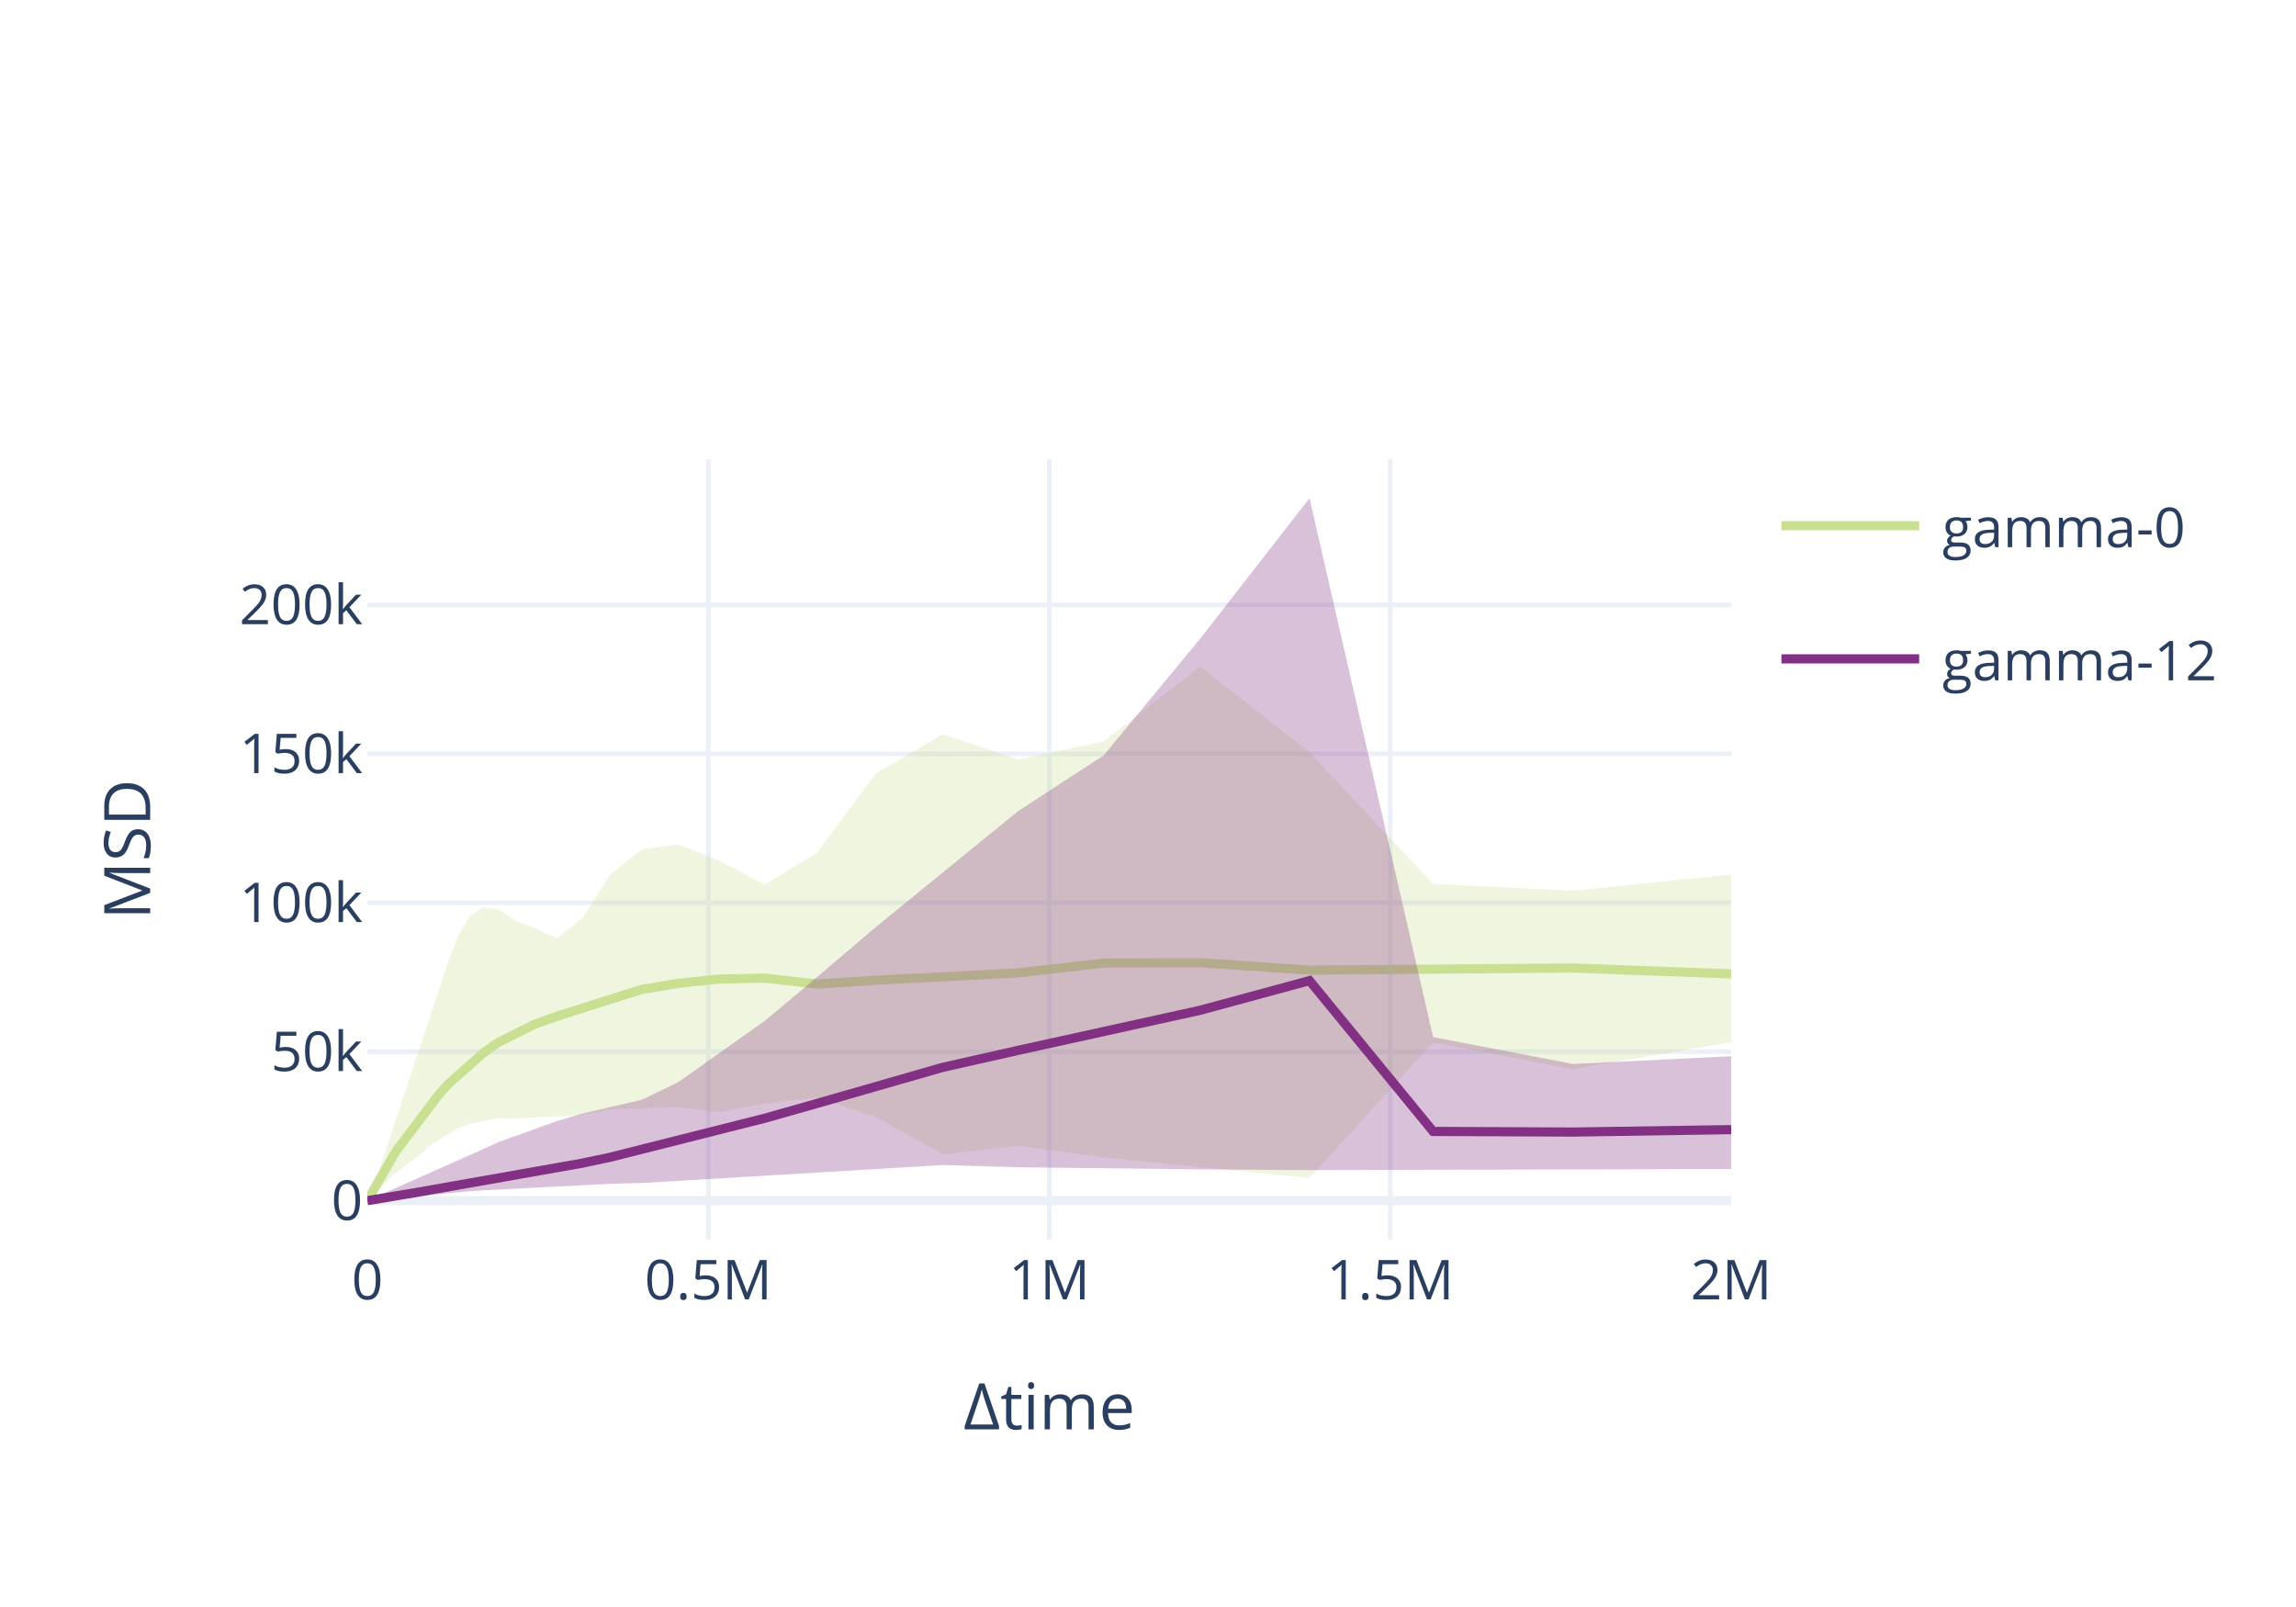
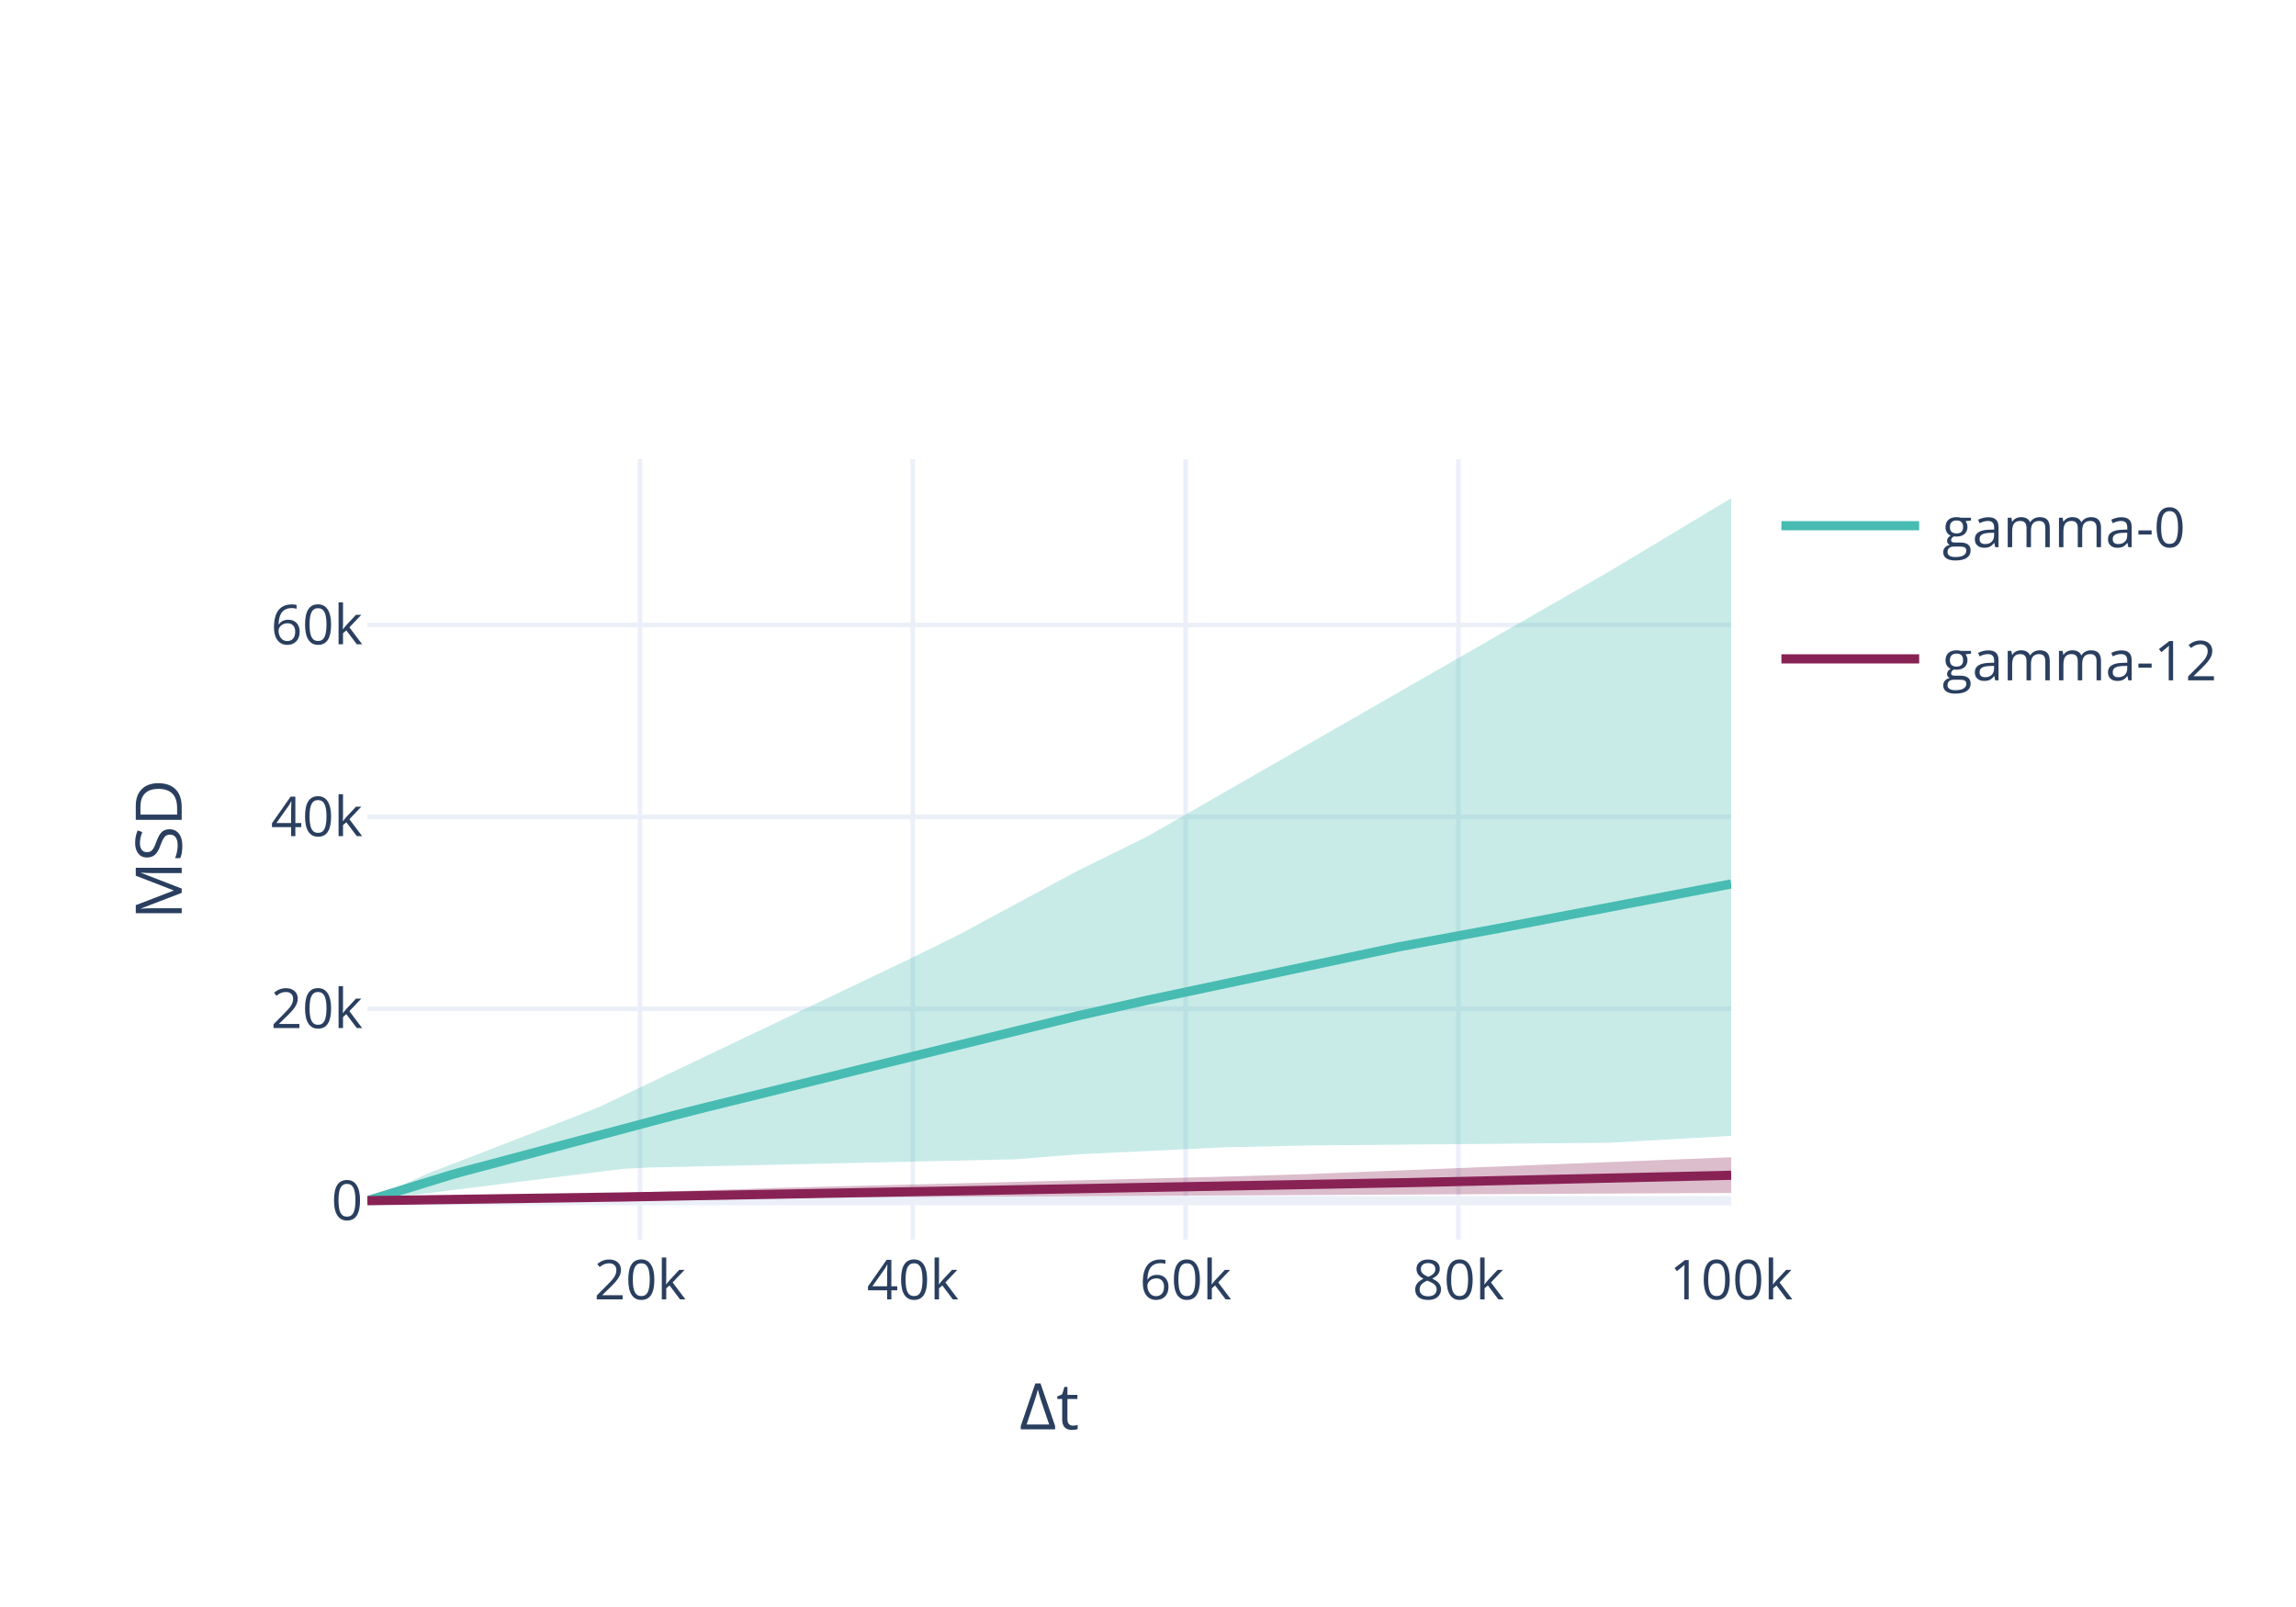
<svg xmlns="http://www.w3.org/2000/svg" class="main-svg" width="500" height="350" style="" viewBox="0 0 500 350">
  <rect x="0" y="0" width="500" height="350" style="fill: rgb(255, 255, 255); fill-opacity: 1;" />
-   <defs id="defs-e1bbcd">
+   <defs id="defs-f93b47">
    <g class="clips">
-       <clipPath id="clipe1bbcdxyplot" class="plotclip">
+       <clipPath id="clipf93b47xyplot" class="plotclip">
        <rect width="297" height="170" />
      </clipPath>
-       <clipPath class="axesclip" id="clipe1bbcdx">
+       <clipPath class="axesclip" id="clipf93b47x">
        <rect x="80" y="0" width="297" height="350" />
      </clipPath>
-       <clipPath class="axesclip" id="clipe1bbcdy">
+       <clipPath class="axesclip" id="clipf93b47y">
        <rect x="0" y="100" width="500" height="170" />
      </clipPath>
-       <clipPath class="axesclip" id="clipe1bbcdxy">
+       <clipPath class="axesclip" id="clipf93b47xy">
        <rect x="80" y="100" width="297" height="170" />
      </clipPath>
    </g>
    <g class="gradients" />
    <g class="patterns" />
  </defs>
  <g class="bglayer" />
  <g class="layer-below">
    <g class="imagelayer" />
    <g class="shapelayer" />
  </g>
  <g class="cartesianlayer">
    <g class="subplot xy">
      <g class="layer-subplot">
        <g class="shapelayer" />
        <g class="imagelayer" />
      </g>
      <g class="minor-gridlayer">
        <g class="x" />
        <g class="y" />
      </g>
      <g class="gridlayer">
        <g class="x">
-           <path class="xgrid crisp" transform="translate(154.25,0)" d="M0,100v170" style="stroke: rgb(235, 240, 248); stroke-opacity: 1; stroke-width: 1px;" />
-           <path class="xgrid crisp" transform="translate(228.5,0)" d="M0,100v170" style="stroke: rgb(235, 240, 248); stroke-opacity: 1; stroke-width: 1px;" />
-           <path class="xgrid crisp" transform="translate(302.75,0)" d="M0,100v170" style="stroke: rgb(235, 240, 248); stroke-opacity: 1; stroke-width: 1px;" />
+           <path class="xgrid crisp" transform="translate(139.38,0)" d="M0,100v170" style="stroke: rgb(235, 240, 248); stroke-opacity: 1; stroke-width: 1px;" />
+           <path class="xgrid crisp" transform="translate(198.78,0)" d="M0,100v170" style="stroke: rgb(235, 240, 248); stroke-opacity: 1; stroke-width: 1px;" />
+           <path class="xgrid crisp" transform="translate(258.19,0)" d="M0,100v170" style="stroke: rgb(235, 240, 248); stroke-opacity: 1; stroke-width: 1px;" />
+           <path class="xgrid crisp" transform="translate(317.59,0)" d="M0,100v170" style="stroke: rgb(235, 240, 248); stroke-opacity: 1; stroke-width: 1px;" />
        </g>
        <g class="y">
-           <path class="ygrid crisp" transform="translate(0,229.06)" d="M80,0h297" style="stroke: rgb(235, 240, 248); stroke-opacity: 1; stroke-width: 1px;" />
-           <path class="ygrid crisp" transform="translate(0,196.62)" d="M80,0h297" style="stroke: rgb(235, 240, 248); stroke-opacity: 1; stroke-width: 1px;" />
-           <path class="ygrid crisp" transform="translate(0,164.18)" d="M80,0h297" style="stroke: rgb(235, 240, 248); stroke-opacity: 1; stroke-width: 1px;" />
-           <path class="ygrid crisp" transform="translate(0,131.74)" d="M80,0h297" style="stroke: rgb(235, 240, 248); stroke-opacity: 1; stroke-width: 1px;" />
+           <path class="ygrid crisp" transform="translate(0,219.71)" d="M80,0h297" style="stroke: rgb(235, 240, 248); stroke-opacity: 1; stroke-width: 1px;" />
+           <path class="ygrid crisp" transform="translate(0,177.91)" d="M80,0h297" style="stroke: rgb(235, 240, 248); stroke-opacity: 1; stroke-width: 1px;" />
+           <path class="ygrid crisp" transform="translate(0,136.12)" d="M80,0h297" style="stroke: rgb(235, 240, 248); stroke-opacity: 1; stroke-width: 1px;" />
        </g>
      </g>
      <g class="zerolinelayer">
        <path class="yzl zl crisp" transform="translate(0,261.5)" d="M80,0h297" style="stroke: rgb(235, 240, 248); stroke-opacity: 1; stroke-width: 2px;" />
      </g>
      <g class="layer-between">
        <g class="shapelayer" />
        <g class="imagelayer" />
      </g>
      <path class="xlines-below" />
      <path class="ylines-below" />
      <g class="overlines-below" />
      <g class="xaxislayer-below" />
      <g class="yaxislayer-below" />
      <g class="overaxes-below" />
      <g class="overplot">
-         <g class="xy" transform="translate(80,100)" clip-path="url(#clipe1bbcdxyplot)">
+         <g class="xy" transform="translate(80,100)" clip-path="url(#clipf93b47xyplot)">
          <g class="scatterlayer mlayer">
-             <g class="trace scatter trace30da83" style="stroke-miterlimit: 2; opacity: 1;">
+             <g class="trace scatter trace33e5b3" style="stroke-miterlimit: 2; opacity: 1;">
              <g class="fills" />
              <g class="errorbars" />
              <g class="lines">
-                 <path class="js-line" d="M0,161.5L5.74,151.54L6.5,150.39L15.4,138.59L17.43,136.28L25.22,129.36L28.53,127.03L36.51,123.04L41.31,121.33L59.79,115.49L67.64,114.18L76.52,113.25L86.56,113.03L97.91,114.33L110.76,113.49L141.74,111.89L160.33,109.76L181.37,109.67L205.17,111.29L262.55,110.83L297,112.11" style="vector-effect: none; fill: none; stroke: rgb(201, 223, 146); stroke-opacity: 1; stroke-width: 2px; opacity: 1;" />
-               </g>
-               <g class="points" />
-               <g class="text" />
-             </g>
-             <g class="trace scatter trace0252f4" style="stroke-miterlimit: 2; opacity: 0.3;">
+                 <path class="js-line" d="M0,161.5L18.21,155.89L19.96,155.39L67.01,142.87L73.54,141.22L154.84,121.21L169.93,117.82L224.67,106.21L246.56,102.16L297,92.52" style="vector-effect: none; fill: none; stroke: rgb(72, 188, 178); stroke-opacity: 1; stroke-width: 2px; opacity: 1;" />
+               </g>
+               <g class="points" />
+               <g class="text" />
+             </g>
+             <g class="trace scatter trace1435dd" style="stroke-miterlimit: 2; opacity: 0.3;">
              <g class="fills">
                <g>
-                   <path class="js-fill" d="M0,161.5L5.74,155.68L6.5,155.22L12.04,150.99L13.62,149.54L19.71,145.7L22.3,144.73L28.53,143.52L32.28,143.61L46.73,142.85L52.86,141.6L67.64,141.15L76.52,142.19L86.56,140.35L97.91,139.06L110.76,143.29L125.29,151.42L141.74,149.54L160.33,152.09L205.17,156.54L232.09,127.04L262.55,132.89L297,126.96L297,90.46L262.55,94.01L232.09,92.53L205.17,63.85L181.37,45.17L160.33,61.48L141.74,65.41L125.29,59.94L110.76,68.44L97.91,85.72L86.56,92.7L76.52,87.4L67.64,83.93L59.79,84.98L52.86,90.54L46.73,100.1L41.31,104.32L36.51,102.23L32.28,100.6L28.53,97.98L25.22,97.69L22.3,99.54L19.71,103.95L17.43,110.01L2.14,156.25L1.89,156.84L0,161.5L0,161.5Z" style="fill: rgb(201, 223, 146); fill-opacity: 1; stroke-width: 0;" />
+                   <path class="js-fill" d="M0,161.5L55.63,154.58L61.07,154.29L141.09,152.49L154.84,151.4L186.5,149.89L204.71,149.48L270.62,148.88L297,147.39L297,8.5L270.62,24.36L169.93,82.14L154.84,89.57L128.55,103.7L117.12,109.32L50.67,141.01L46.19,142.8L15.09,154.85L13.75,155.33L0,161.5Z" style="fill: rgb(72, 188, 178); fill-opacity: 1; stroke-width: 0;" />
                </g>
              </g>
              <g class="errorbars" />
              <g class="lines">
-                 <path class="js-line" d="M0,161.5L5.74,155.68L6.5,155.22L12.04,150.99L13.62,149.54L19.71,145.7L22.3,144.73L28.53,143.52L32.28,143.61L46.73,142.85L52.86,141.6L67.64,141.15L76.52,142.19L86.56,140.35L97.91,139.06L110.76,143.29L125.29,151.42L141.74,149.54L160.33,152.09L205.17,156.54L232.09,127.04L262.55,132.89L297,126.96L297,90.46L262.55,94.01L232.09,92.53L205.17,63.85L181.37,45.17L160.33,61.48L141.74,65.41L125.29,59.94L110.76,68.44L97.91,85.72L86.56,92.7L76.52,87.4L67.64,83.93L59.79,84.98L52.86,90.54L46.73,100.1L41.31,104.32L36.51,102.23L32.28,100.6L28.53,97.98L25.22,97.69L22.3,99.54L19.71,103.95L17.43,110.01L2.14,156.25L1.89,156.84L0,161.5L0,161.5" style="vector-effect: none; fill: none; stroke: rgb(0, 0, 0); stroke-opacity: 0; stroke-width: 2px; opacity: 1;" />
-               </g>
-               <g class="points" />
-               <g class="text" />
-             </g>
-             <g class="trace scatter trace9cedae" style="stroke-miterlimit: 2; opacity: 1;">
+                 <path class="js-line" d="M0,161.5L55.63,154.58L61.07,154.29L141.09,152.49L154.84,151.4L186.5,149.89L204.71,149.48L270.62,148.88L297,147.39L297,8.5L270.62,24.36L169.93,82.14L154.84,89.57L128.55,103.7L117.12,109.32L50.67,141.01L46.19,142.8L15.09,154.85L13.75,155.33L0,161.5" style="vector-effect: none; fill: none; stroke: rgb(0, 0, 0); stroke-opacity: 0; stroke-width: 2px; opacity: 1;" />
+               </g>
+               <g class="points" />
+               <g class="text" />
+             </g>
+             <g class="trace scatter traceb38158" style="stroke-miterlimit: 2; opacity: 1;">
              <g class="fills" />
              <g class="errorbars" />
              <g class="lines">
-                 <path class="js-line" d="M0,161.5L8.31,160.11L9.41,159.94L46.73,153.35L52.86,152.05L86.56,143.55L97.91,140.33L125.29,132.47L141.74,128.76L181.37,120.03L205.17,113.58L232.09,146.42L262.55,146.56L297,146.03" style="vector-effect: none; fill: none; stroke: rgb(130, 48, 131); stroke-opacity: 1; stroke-width: 2px; opacity: 1;" />
-               </g>
-               <g class="points" />
-               <g class="text" />
-             </g>
-             <g class="trace scatter trace5e22a0" style="stroke-miterlimit: 2; opacity: 0.3;">
+                 <path class="js-line" d="M0,161.5L50.67,160.77L55.63,160.7L224.67,157.61L246.56,157.13L297,155.97" style="vector-effect: none; fill: none; stroke: rgb(136, 34, 85); stroke-opacity: 1; stroke-width: 2px; opacity: 1;" />
+               </g>
+               <g class="points" />
+               <g class="text" />
+             </g>
+             <g class="trace scatter tracec5b4a1" style="stroke-miterlimit: 2; opacity: 0.3;">
              <g class="fills">
                <g>
-                   <path class="js-fill" d="M0,161.5L22.3,159.45L25.22,159.25L52.86,157.82L59.79,157.66L125.29,153.74L141.74,154.23L181.37,154.68L205.17,154.85L297,154.6L297,130.04L262.55,131.73L232.09,125.88L205.17,8.5L181.37,39.09L160.33,64.54L141.74,76.64L110.76,101.88L97.91,112.83L86.56,122.33L76.52,129.44L67.64,135.73L59.79,139.52L46.73,142.55L41.31,144.15L28.53,148.76L25.22,150.27L0,161.5L0,161.5Z" style="fill: rgb(130, 48, 131); fill-opacity: 1; stroke-width: 0;" />
+                   <path class="js-fill" d="M0,161.5L106.72,160.75L117.12,160.7L297,159.82L297,152.04L204.71,155.71L186.5,156.27L88.6,158.73L80.73,159.01L0,161.5Z" style="fill: rgb(136, 34, 85); fill-opacity: 1; stroke-width: 0;" />
                </g>
              </g>
              <g class="errorbars" />
              <g class="lines">
-                 <path class="js-line" d="M0,161.5L22.3,159.45L25.22,159.25L52.86,157.82L59.79,157.66L125.29,153.74L141.74,154.23L181.37,154.68L205.17,154.85L297,154.6L297,130.04L262.55,131.73L232.09,125.88L205.17,8.5L181.37,39.09L160.33,64.54L141.74,76.64L110.76,101.88L97.91,112.83L86.56,122.33L76.52,129.44L67.64,135.73L59.79,139.52L46.73,142.55L41.31,144.15L28.53,148.76L25.22,150.27L0,161.5L0,161.5" style="vector-effect: none; fill: none; stroke: rgb(0, 0, 0); stroke-opacity: 0; stroke-width: 2px; opacity: 1;" />
+                 <path class="js-line" d="M0,161.5L106.72,160.75L117.12,160.7L297,159.82L297,152.04L204.71,155.71L186.5,156.27L88.6,158.73L80.73,159.01L0,161.5" style="vector-effect: none; fill: none; stroke: rgb(0, 0, 0); stroke-opacity: 0; stroke-width: 2px; opacity: 1;" />
              </g>
              <g class="points" />
              <g class="text" />
            </g>
          </g>
        </g>
      </g>
      <g class="zerolinelayer-above" />
      <path class="xlines-above crisp" d="M0,0" style="fill: none;" />
      <path class="ylines-above crisp" d="M0,0" style="fill: none;" />
      <g class="overlines-above" />
      <g class="xaxislayer-above">
        <g class="xtick">
-           <text text-anchor="middle" x="0" y="283" transform="translate(80,0)" style="font-family: 'Open Sans', verdana, arial, sans-serif; font-size: 12px; fill: rgb(42, 63, 95); fill-opacity: 1; white-space: pre;">0</text>
-         </g>
-         <g class="xtick">
-           <text text-anchor="middle" x="0" y="283" style="font-family: 'Open Sans', verdana, arial, sans-serif; font-size: 12px; fill: rgb(42, 63, 95); fill-opacity: 1; white-space: pre;" transform="translate(154.25,0)">0.5M</text>
-         </g>
-         <g class="xtick">
-           <text text-anchor="middle" x="0" y="283" style="font-family: 'Open Sans', verdana, arial, sans-serif; font-size: 12px; fill: rgb(42, 63, 95); fill-opacity: 1; white-space: pre;" transform="translate(228.5,0)">1M</text>
-         </g>
-         <g class="xtick">
-           <text text-anchor="middle" x="0" y="283" style="font-family: 'Open Sans', verdana, arial, sans-serif; font-size: 12px; fill: rgb(42, 63, 95); fill-opacity: 1; white-space: pre;" transform="translate(302.75,0)">1.5M</text>
-         </g>
-         <g class="xtick">
-           <text text-anchor="middle" x="0" y="283" style="font-family: 'Open Sans', verdana, arial, sans-serif; font-size: 12px; fill: rgb(42, 63, 95); fill-opacity: 1; white-space: pre;" transform="translate(377,0)">2M</text>
+           <text text-anchor="middle" x="0" y="283" transform="translate(139.38,0)" style="font-family: 'Open Sans', verdana, arial, sans-serif; font-size: 12px; fill: rgb(42, 63, 95); fill-opacity: 1; white-space: pre;">20k</text>
+         </g>
+         <g class="xtick">
+           <text text-anchor="middle" x="0" y="283" style="font-family: 'Open Sans', verdana, arial, sans-serif; font-size: 12px; fill: rgb(42, 63, 95); fill-opacity: 1; white-space: pre;" transform="translate(198.78,0)">40k</text>
+         </g>
+         <g class="xtick">
+           <text text-anchor="middle" x="0" y="283" style="font-family: 'Open Sans', verdana, arial, sans-serif; font-size: 12px; fill: rgb(42, 63, 95); fill-opacity: 1; white-space: pre;" transform="translate(258.19,0)">60k</text>
+         </g>
+         <g class="xtick">
+           <text text-anchor="middle" x="0" y="283" style="font-family: 'Open Sans', verdana, arial, sans-serif; font-size: 12px; fill: rgb(42, 63, 95); fill-opacity: 1; white-space: pre;" transform="translate(317.59,0)">80k</text>
+         </g>
+         <g class="xtick">
+           <text text-anchor="middle" x="0" y="283" style="font-family: 'Open Sans', verdana, arial, sans-serif; font-size: 12px; fill: rgb(42, 63, 95); fill-opacity: 1; white-space: pre;" transform="translate(377,0)">100k</text>
        </g>
      </g>
      <g class="yaxislayer-above">
        <g class="ytick">
          <text text-anchor="end" x="79" y="4.2" transform="translate(0,261.5)" style="font-family: 'Open Sans', verdana, arial, sans-serif; font-size: 12px; fill: rgb(42, 63, 95); fill-opacity: 1; white-space: pre;">0</text>
        </g>
        <g class="ytick">
-           <text text-anchor="end" x="79" y="4.2" style="font-family: 'Open Sans', verdana, arial, sans-serif; font-size: 12px; fill: rgb(42, 63, 95); fill-opacity: 1; white-space: pre;" transform="translate(0,229.06)">50k</text>
-         </g>
-         <g class="ytick">
-           <text text-anchor="end" x="79" y="4.2" style="font-family: 'Open Sans', verdana, arial, sans-serif; font-size: 12px; fill: rgb(42, 63, 95); fill-opacity: 1; white-space: pre;" transform="translate(0,196.62)">100k</text>
-         </g>
-         <g class="ytick">
-           <text text-anchor="end" x="79" y="4.2" style="font-family: 'Open Sans', verdana, arial, sans-serif; font-size: 12px; fill: rgb(42, 63, 95); fill-opacity: 1; white-space: pre;" transform="translate(0,164.18)">150k</text>
-         </g>
-         <g class="ytick">
-           <text text-anchor="end" x="79" y="4.2" style="font-family: 'Open Sans', verdana, arial, sans-serif; font-size: 12px; fill: rgb(42, 63, 95); fill-opacity: 1; white-space: pre;" transform="translate(0,131.74)">200k</text>
+           <text text-anchor="end" x="79" y="4.2" style="font-family: 'Open Sans', verdana, arial, sans-serif; font-size: 12px; fill: rgb(42, 63, 95); fill-opacity: 1; white-space: pre;" transform="translate(0,219.71)">20k</text>
+         </g>
+         <g class="ytick">
+           <text text-anchor="end" x="79" y="4.2" style="font-family: 'Open Sans', verdana, arial, sans-serif; font-size: 12px; fill: rgb(42, 63, 95); fill-opacity: 1; white-space: pre;" transform="translate(0,177.91)">40k</text>
+         </g>
+         <g class="ytick">
+           <text text-anchor="end" x="79" y="4.2" style="font-family: 'Open Sans', verdana, arial, sans-serif; font-size: 12px; fill: rgb(42, 63, 95); fill-opacity: 1; white-space: pre;" transform="translate(0,136.12)">60k</text>
        </g>
      </g>
      <g class="overaxes-above" />
    </g>
  </g>
  <g class="polarlayer" />
  <g class="smithlayer" />
  <g class="ternarylayer" />
  <g class="geolayer" />
  <g class="funnelarealayer" />
  <g class="pielayer" />
  <g class="iciclelayer" />
  <g class="treemaplayer" />
  <g class="sunburstlayer" />
  <g class="glimages" />
-   <defs id="topdefs-e1bbcd">
+   <defs id="topdefs-f93b47">
    <g class="clips" />
-     <clipPath id="legende1bbcd">
+     <clipPath id="legendf93b47">
      <rect width="105" height="58" x="0" y="0" />
    </clipPath>
  </defs>
  <g class="layer-above">
    <g class="imagelayer" />
    <g class="shapelayer" />
  </g>
  <g class="infolayer">
    <g class="legend" pointer-events="all" transform="translate(382.94,100)">
      <rect class="bg" shape-rendering="crispEdges" style="stroke: rgb(68, 68, 68); stroke-opacity: 1; fill: rgb(255, 255, 255); fill-opacity: 1; stroke-width: 0px;" width="105" height="58" x="0" y="0" />
-       <g class="scrollbox" transform="" clip-path="url(#legende1bbcd)">
+       <g class="scrollbox" transform="" clip-path="url(#legendf93b47)">
        <g class="groups" transform="">
          <g class="traces" transform="translate(0,14.5)" style="opacity: 1;">
            <text class="legendtext" text-anchor="start" x="40" y="4.68" style="font-family: 'Open Sans', verdana, arial, sans-serif; font-size: 12px; fill: rgb(42, 63, 95); fill-opacity: 1; white-space: pre;">gamma-0</text>
            <g class="layers" style="opacity: 1;">
              <g class="legendfill" />
              <g class="legendlines">
-                 <path class="js-line" d="M5,0h30" style="fill: none; stroke: rgb(201, 223, 146); stroke-opacity: 1; stroke-width: 2px;" />
+                 <path class="js-line" d="M5,0h30" style="fill: none; stroke: rgb(72, 188, 178); stroke-opacity: 1; stroke-width: 2px;" />
              </g>
              <g class="legendsymbols">
                <g class="legendpoints" />
              </g>
            </g>
            <rect class="legendtoggle" x="0" y="-9.5" width="99.793" height="19" style="fill: rgb(0, 0, 0); fill-opacity: 0;" />
          </g>
        </g>
        <g class="groups" transform="translate(0,10)">
          <g class="traces" transform="translate(0,33.5)" style="opacity: 1;">
            <text class="legendtext" text-anchor="start" x="40" y="4.68" style="font-family: 'Open Sans', verdana, arial, sans-serif; font-size: 12px; fill: rgb(42, 63, 95); fill-opacity: 1; white-space: pre;">gamma-12</text>
            <g class="layers" style="opacity: 1;">
              <g class="legendfill" />
              <g class="legendlines">
-                 <path class="js-line" d="M5,0h30" style="fill: none; stroke: rgb(130, 48, 131); stroke-opacity: 1; stroke-width: 2px;" />
+                 <path class="js-line" d="M5,0h30" style="fill: none; stroke: rgb(136, 34, 85); stroke-opacity: 1; stroke-width: 2px;" />
              </g>
              <g class="legendsymbols">
                <g class="legendpoints" />
              </g>
            </g>
            <rect class="legendtoggle" x="0" y="-9.5" width="99.793" height="19" style="fill: rgb(0, 0, 0); fill-opacity: 0;" />
          </g>
        </g>
      </g>
      <rect class="scrollbar" rx="20" ry="3" width="0" height="0" style="fill: rgb(128, 139, 164); fill-opacity: 1;" x="0" y="0" />
    </g>
    <g class="g-gtitle" />
    <g class="g-xtitle">
-       <text class="xtitle" x="228.5" y="311.3" text-anchor="middle" style="opacity: 1; font-family: 'Open Sans', verdana, arial, sans-serif; font-size: 14px; fill: rgb(42, 63, 95); fill-opacity: 1; white-space: pre;">Δtime</text>
+       <text class="xtitle" x="228.5" y="311.3" text-anchor="middle" style="opacity: 1; font-family: 'Open Sans', verdana, arial, sans-serif; font-size: 14px; fill: rgb(42, 63, 95); fill-opacity: 1; white-space: pre;">Δt</text>
    </g>
    <g class="g-ytitle">
-       <text class="ytitle" transform="rotate(-90,32.70938,185)" x="32.709" y="185" text-anchor="middle" style="opacity: 1; font-family: 'Open Sans', verdana, arial, sans-serif; font-size: 14px; fill: rgb(42, 63, 95); fill-opacity: 1; white-space: pre;">MSD</text>
+       <text class="ytitle" transform="rotate(-90,39.56875,185)" x="39.569" y="185" text-anchor="middle" style="opacity: 1; font-family: 'Open Sans', verdana, arial, sans-serif; font-size: 14px; fill: rgb(42, 63, 95); fill-opacity: 1; white-space: pre;">MSD</text>
    </g>
  </g>
</svg>
